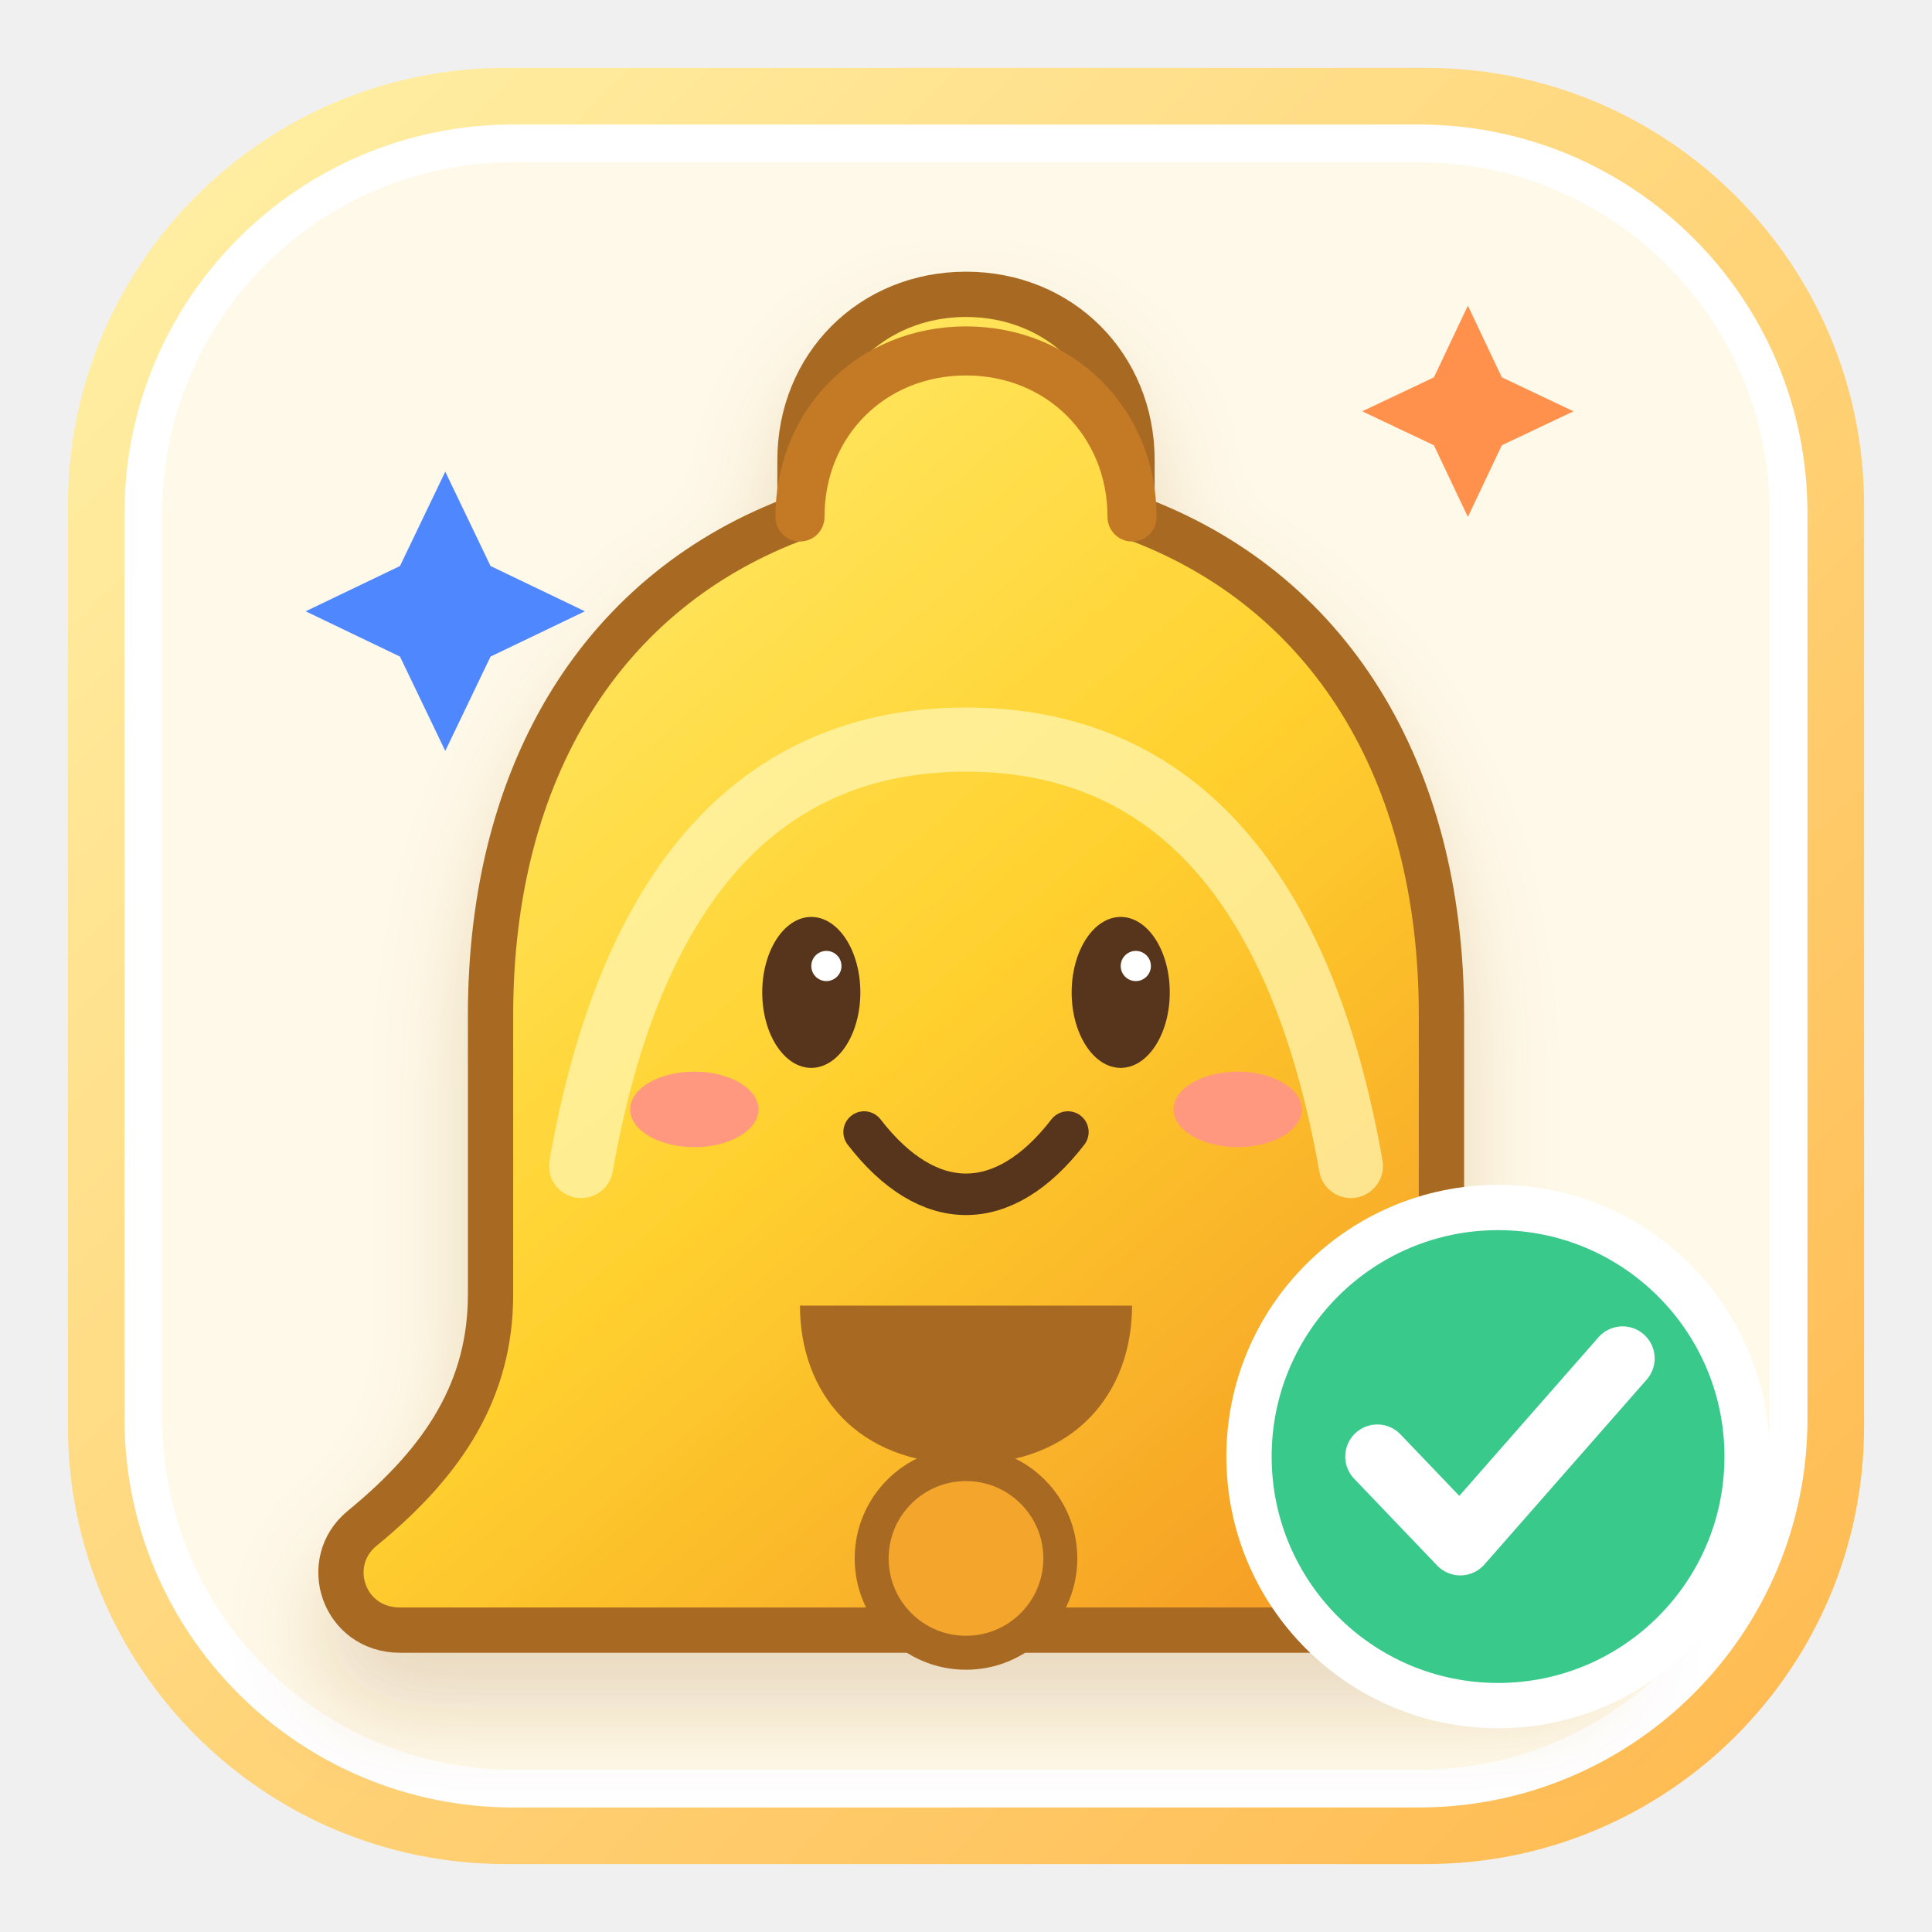
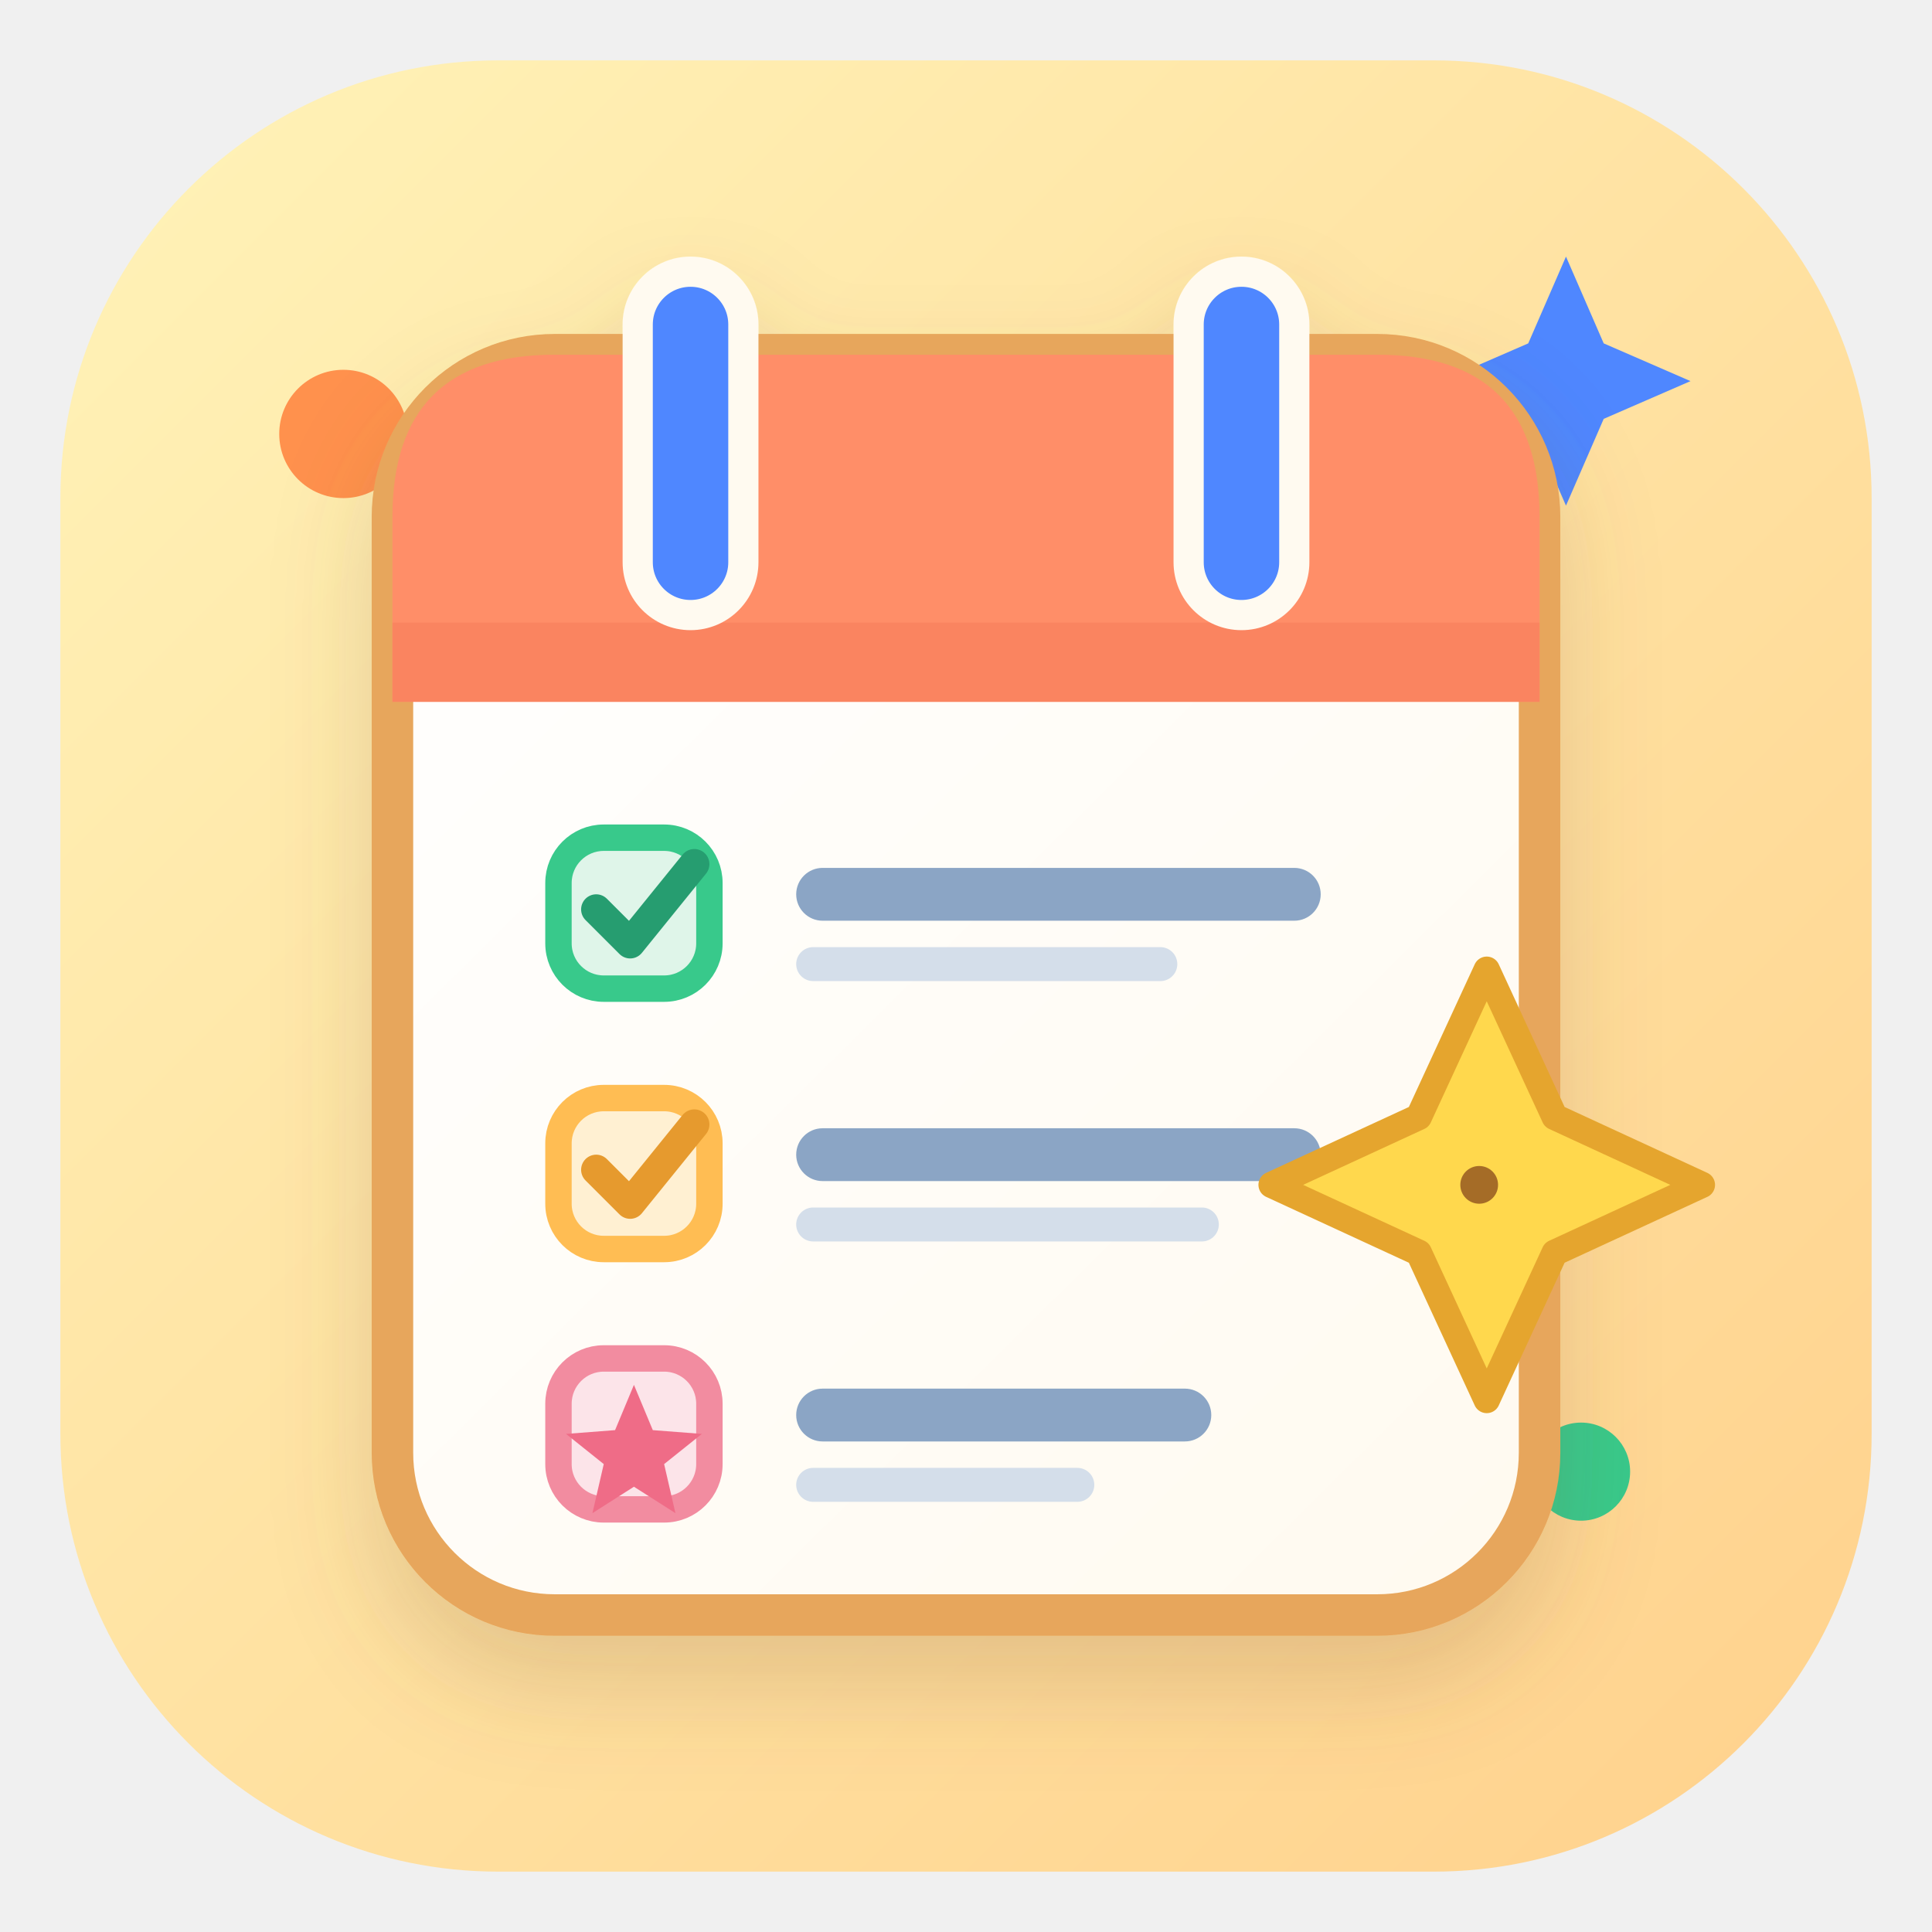
<svg xmlns="http://www.w3.org/2000/svg" viewBox="0 0 512 512">
  <defs>
    <linearGradient id="bg" x1="0" y1="0" x2="1" y2="1">
-       <stop stop-color="#fff2a8" />
-       <stop offset="1" stop-color="#ffb84d" />
+       <stop stop-color="#fff3b8" />
+       <stop offset="1" stop-color="#ffd18c" />
    </linearGradient>
-     <linearGradient id="bell" x1="0" y1="0" x2=".8" y2="1">
-       <stop stop-color="#fff27a" />
-       <stop offset=".55" stop-color="#ffd12f" />
-       <stop offset="1" stop-color="#f59b25" />
+     <linearGradient id="paper" x1="0" y1="0" x2="0.9" y2="1">
+       <stop stop-color="#ffffff" />
+       <stop offset="1" stop-color="#fffaf0" />
    </linearGradient>
-     <filter id="shadow" x="-30%" y="-30%" width="160%" height="170%">
-       <feDropShadow dx="0" dy="15" stdDeviation="12" flood-color="#9b641f" flood-opacity=".22" />
+     <filter id="shadow" x="-25%" y="-25%" width="150%" height="160%">
+       <feDropShadow dx="0" dy="14" stdDeviation="13" flood-color="#865c37" flood-opacity=".2" />
    </filter>
  </defs>
-   <rect x="18" y="18" width="476" height="476" rx="116" fill="url(#bg)" />
-   <rect x="38" y="38" width="436" height="436" rx="98" fill="#fff9e9" stroke="#fff" stroke-width="10" />
-   <path d="M256 78c-25 0-44 19-44 44v15c-52 19-82 67-82 132v74c0 25-12 44-34 62-11 9-5 27 10 27h300c15 0 21-18 10-27-22-18-34-37-34-62v-74c0-65-30-113-82-132v-15c0-25-19-44-44-44Z" fill="url(#bell)" stroke="#a86a22" stroke-width="12" stroke-linejoin="round" filter="url(#shadow)" />
-   <path d="M212 137c0-25 19-44 44-44s44 19 44 44" fill="none" stroke="#c47a25" stroke-width="13" stroke-linecap="round" />
-   <path d="M154 309c13-74 47-113 102-113s89 39 102 113" fill="none" stroke="#fff7b4" stroke-width="17" stroke-linecap="round" opacity=".72" />
-   <ellipse cx="215" cy="263" rx="13" ry="20" fill="#57351d" />
-   <ellipse cx="297" cy="263" rx="13" ry="20" fill="#57351d" />
-   <circle cx="219" cy="256" r="4" fill="#fff" />
-   <circle cx="301" cy="256" r="4" fill="#fff" />
-   <ellipse cx="184" cy="294" rx="17" ry="10" fill="#ff987e" />
-   <ellipse cx="328" cy="294" rx="17" ry="10" fill="#ff987e" />
-   <path d="M229 300c17 22 37 22 54 0" fill="none" stroke="#57351d" stroke-width="11" stroke-linecap="round" />
-   <path d="M256 388c-29 0-44-19-44-42h88c0 23-15 42-44 42Z" fill="#a86a22" />
-   <circle cx="256" cy="413" r="25" fill="#f4a52c" stroke="#a86a22" stroke-width="9" />
-   <circle cx="397" cy="386" r="66" fill="#38c98b" stroke="#fff" stroke-width="12" />
-   <path d="m365 386 22 23 43-49" fill="none" stroke="#fff" stroke-width="17" stroke-linecap="round" stroke-linejoin="round" />
-   <path d="m106 150 12-25 12 25 25 12-25 12-12 25-12-25-25-12Z" fill="#4f87ff" />
-   <path d="m380 100 9-19 9 19 19 9-19 9-9 19-9-19-19-9Z" fill="#ff914d" />
+   <rect x="16" y="16" width="480" height="480" rx="116" fill="url(#bg)" />
+   <circle cx="91" cy="115" r="17" fill="#ff914d" />
+   <circle cx="419" cy="390" r="13" fill="#38c98b" />
+   <path d="m405 91 10-23 10 23 23 10-23 10-10 23-10-23-23-10Z" fill="#4f87ff" />
+   <g filter="url(#shadow)">
+     <rect x="104" y="94" width="304" height="334" rx="43" fill="url(#paper)" stroke="#e7a65b" stroke-width="11" />
+     <path d="M104 137q0-43 43-43h218q43 0 43 43v49H104Z" fill="#ff8e68" />
+     <path d="M104 165h304v21H104Z" fill="#f47759" opacity=".45" />
+     <rect x="169" y="72" width="28" height="91" rx="14" fill="#4f87ff" stroke="#fffaf0" stroke-width="8" />
+     <rect x="315" y="72" width="28" height="91" rx="14" fill="#4f87ff" stroke="#fffaf0" stroke-width="8" />
+     <rect x="148" y="222" width="40" height="40" rx="12" fill="#dff5e9" stroke="#38c98b" stroke-width="7" />
+     <path d="m158 241 9 9 17-21" fill="none" stroke="#269d70" stroke-width="8" stroke-linecap="round" stroke-linejoin="round" />
+     <rect x="211" y="230" width="139" height="14" rx="7" fill="#8ba5c5" />
+     <rect x="211" y="251" width="101" height="9" rx="4.5" fill="#d4deea" />
+     <rect x="148" y="291" width="40" height="40" rx="12" fill="#fff0d2" stroke="#ffbd52" stroke-width="7" />
+     <path d="m158 310 9 9 17-21" fill="none" stroke="#e69a2d" stroke-width="8" stroke-linecap="round" stroke-linejoin="round" />
+     <rect x="211" y="299" width="139" height="14" rx="7" fill="#8ba5c5" />
+     <rect x="211" y="320" width="112" height="9" rx="4.5" fill="#d4deea" />
+     <rect x="148" y="360" width="40" height="40" rx="12" fill="#fce4e9" stroke="#f28ca0" stroke-width="7" />
+     <path d="m168 367 5 12 13 1-10 8 3 13-11-7-11 7 3-13-10-8 13-1Z" fill="#ef6c87" />
+     <rect x="211" y="368" width="110" height="14" rx="7" fill="#8ba5c5" />
+     <rect x="211" y="389" width="79" height="9" rx="4.5" fill="#d4deea" />
+   </g>
+   <path d="m376 296 18-39 18 39 39 18-39 18-18 39-18-39-39-18Z" fill="#ffd84d" stroke="#e5a52e" stroke-width="7" stroke-linejoin="round" />
+   <circle cx="392" cy="314" r="5" fill="#a56c27" />
</svg>
